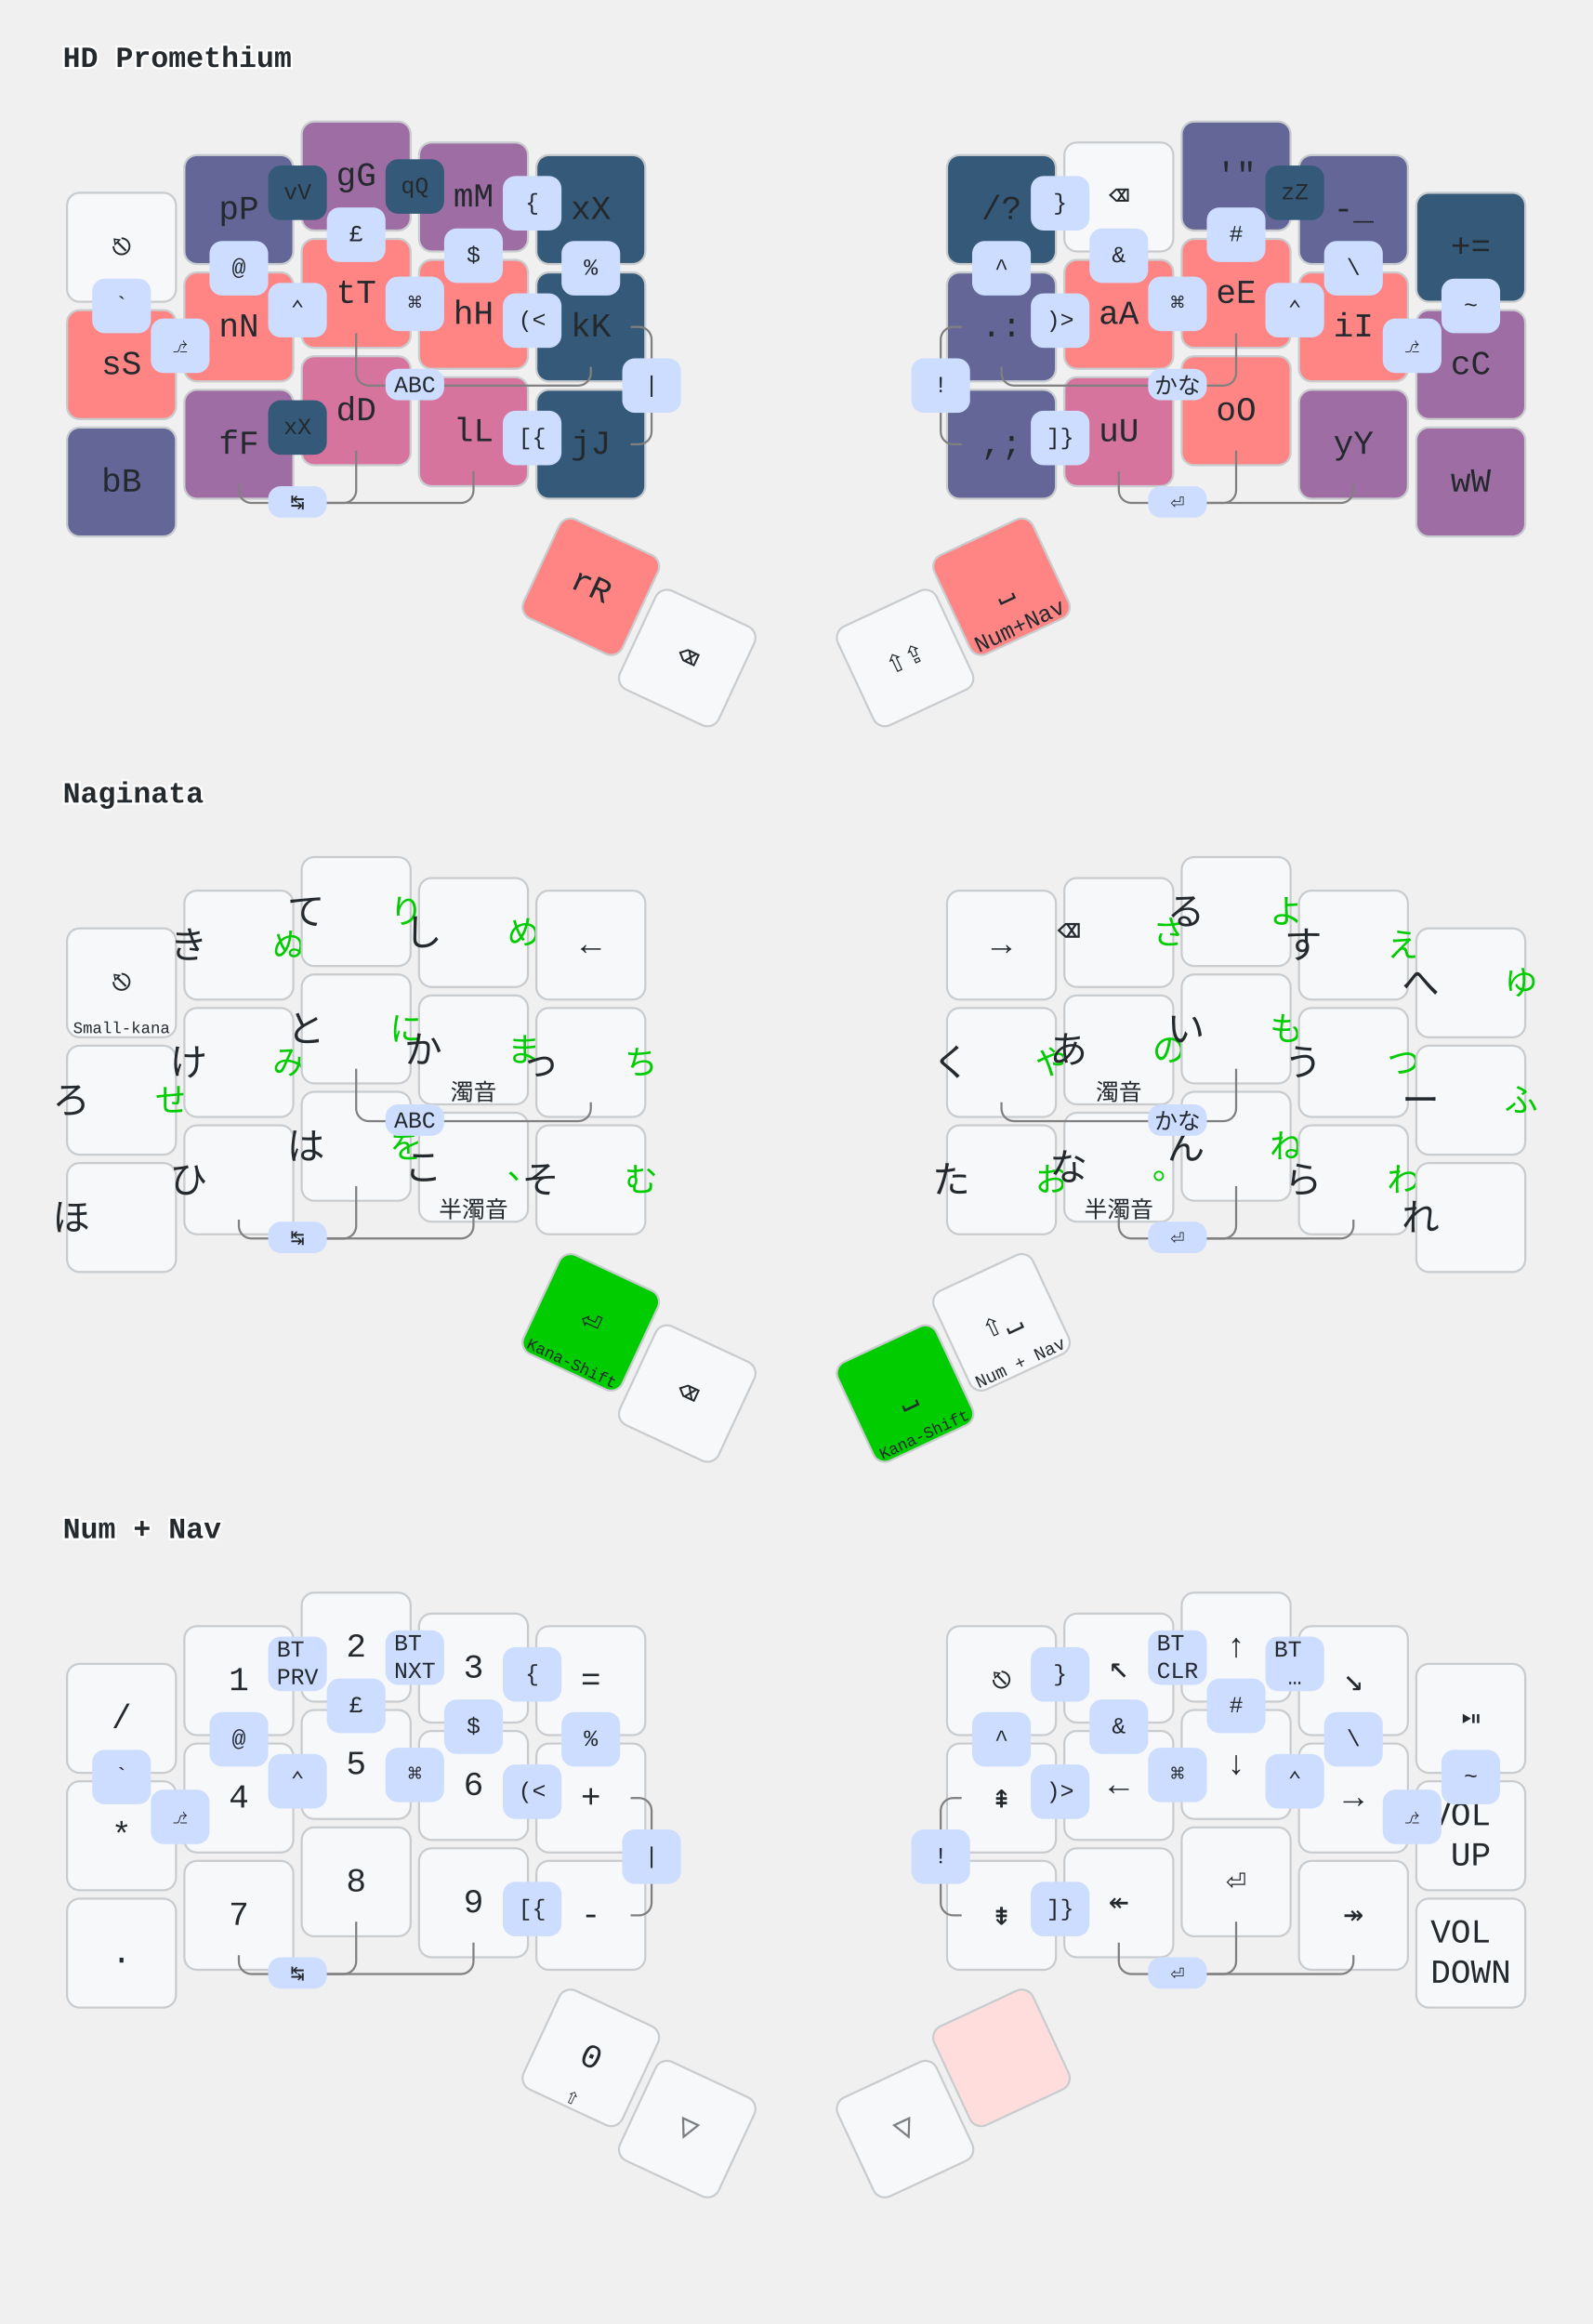
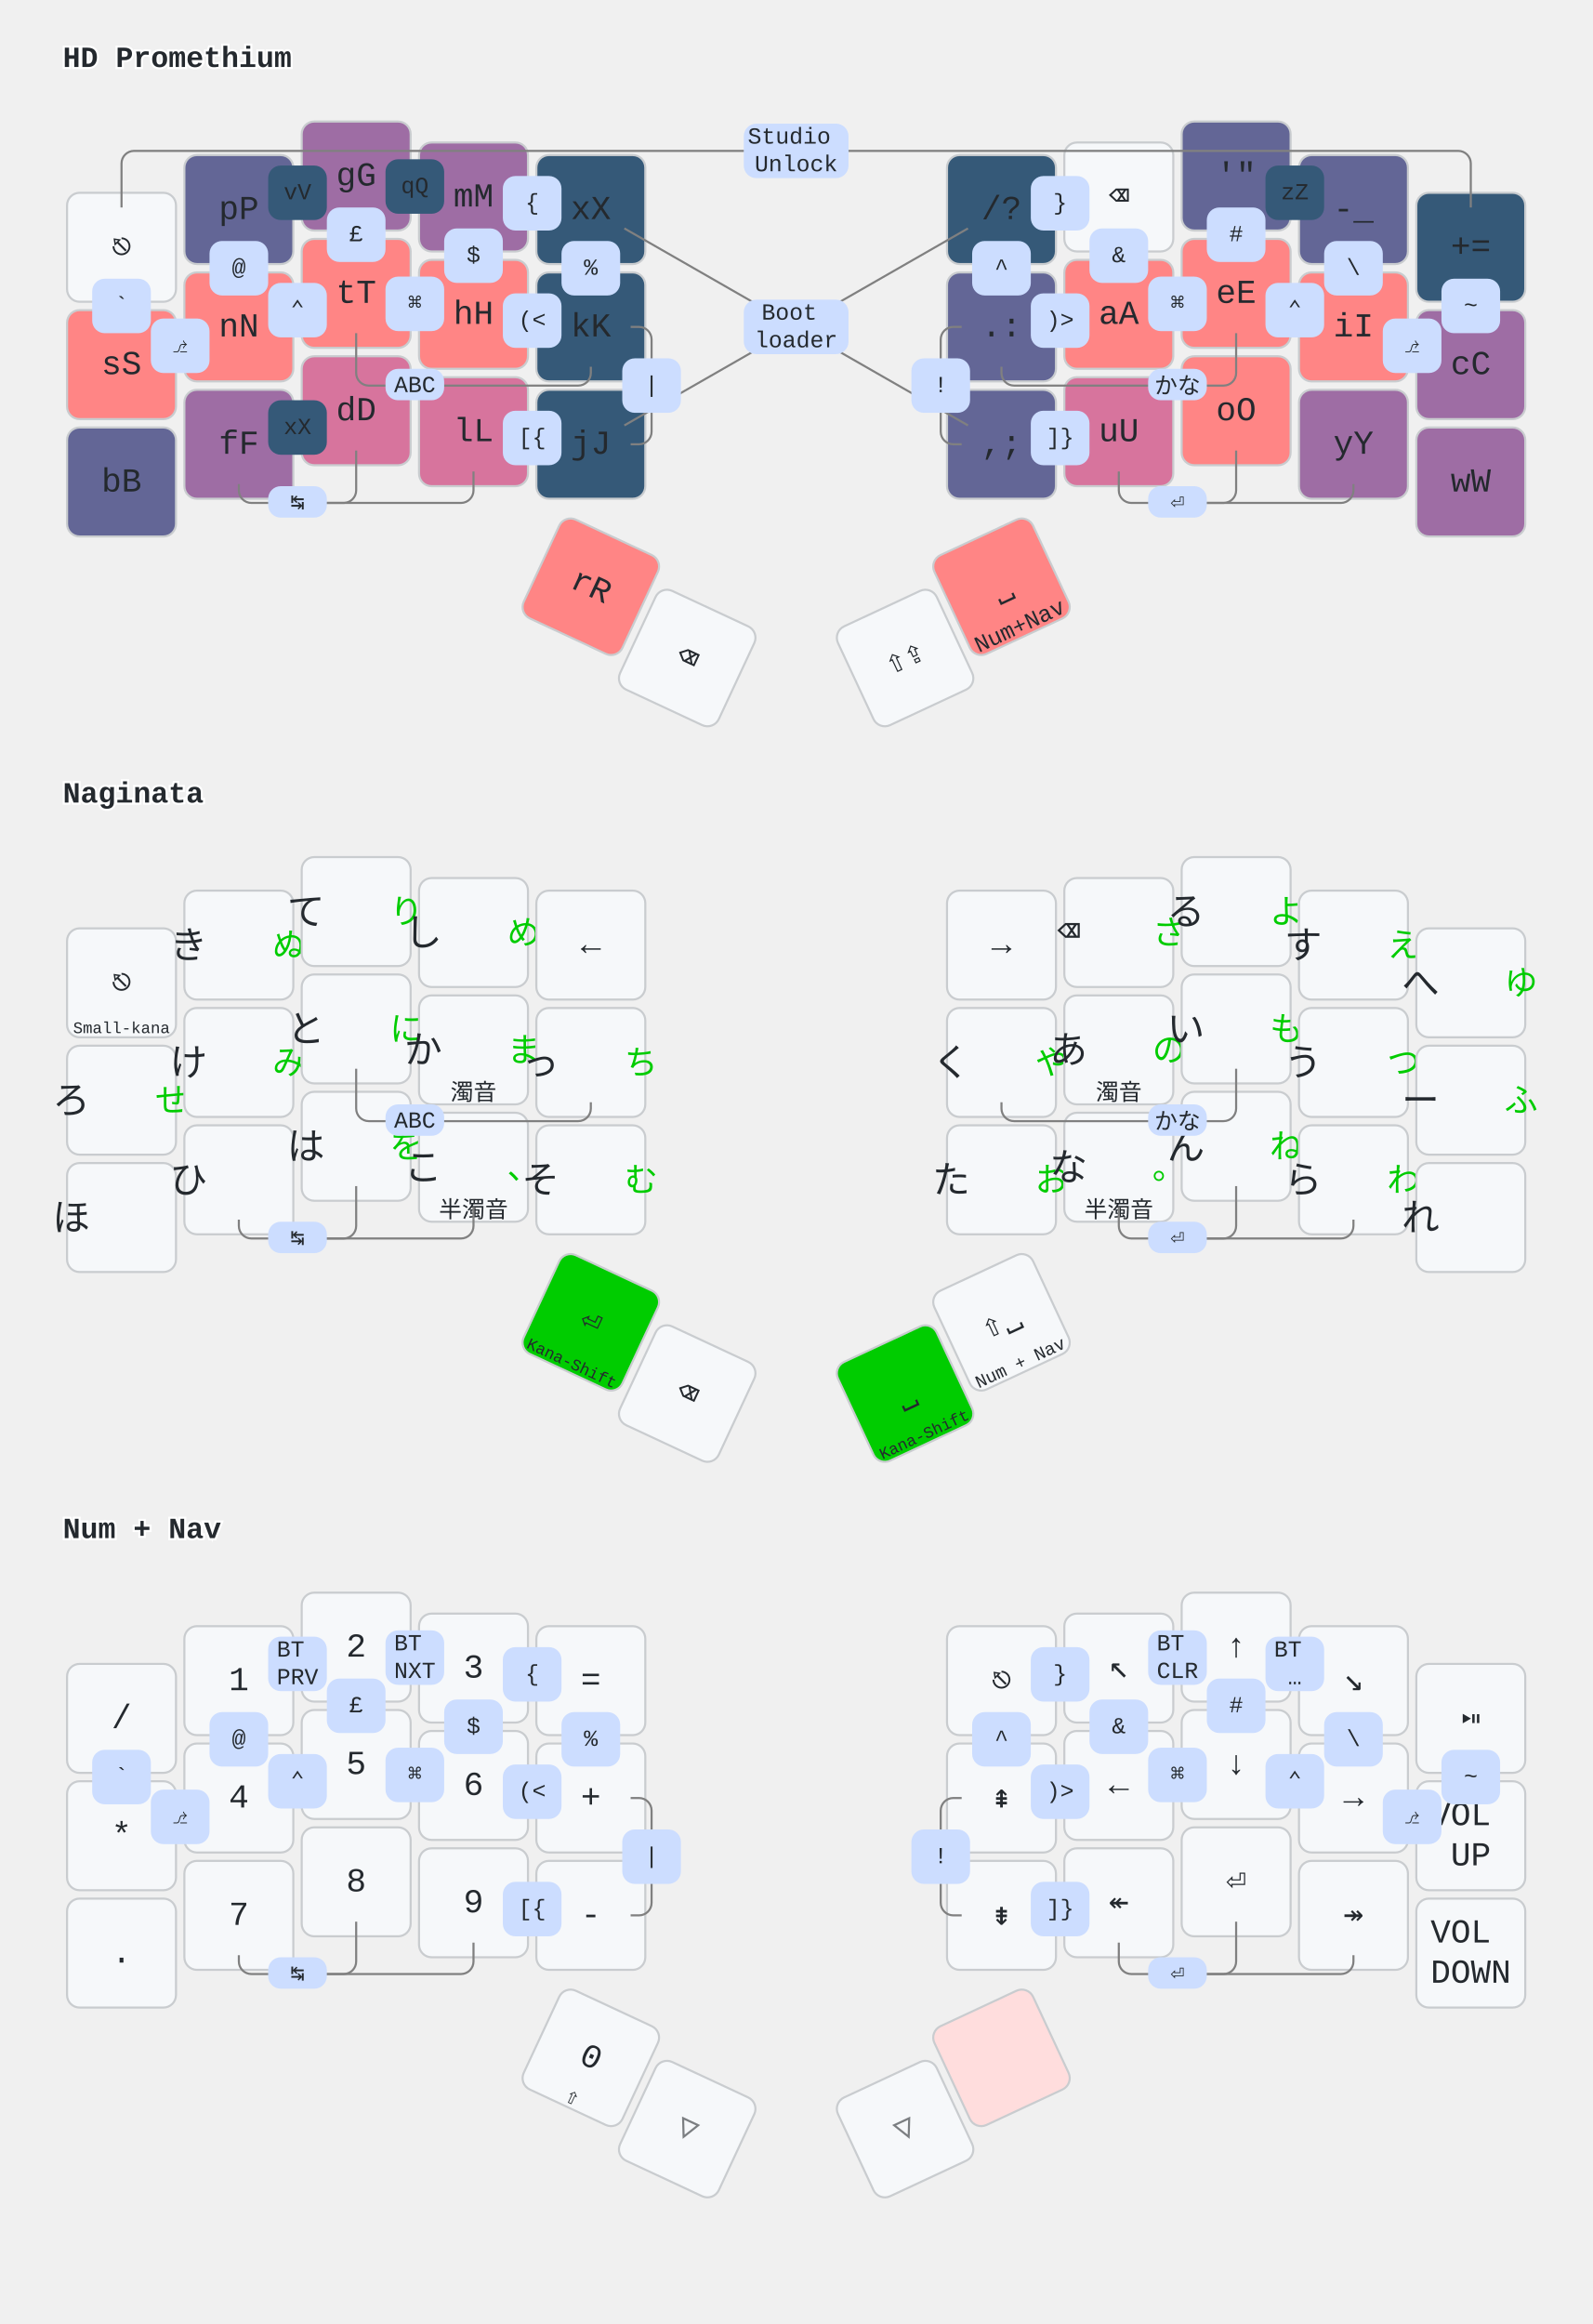
<svg xmlns="http://www.w3.org/2000/svg" width="760" height="1109" viewBox="0 0 760 1109" class="keymap">
  <style>/* inherit to force styles through use tags*/
svg path {
    fill: inherit;
}
/* font and background color specifications */
svg.keymap {
    font-family: SFMono-Regular,Consolas,Liberation Mono,Menlo,monospace;
    font-size: 14px;
    font-kerning: normal;
    text-rendering: optimizeLegibility;
    fill: #24292e;
}

/* default key styling */
rect.key {
    fill: #f6f8fa;
    stroke: #c9cccf;
    stroke-width: 1;
}

/* color accent for combo boxes */
rect.combo {
    fill: #cdf;
}

/* color accent for held keys */
rect.held, rect.combo.held {
    fill: #fdd;
}

/* color accent for ghost (optional) keys */
rect.ghost, rect.combo.ghost {
    stroke-dasharray: 4, 4;
    stroke-width: 2;
}

text {
    text-anchor: middle;
    dominant-baseline: middle;
}

/* styling for layer labels */
text.label {
    font-weight: bold;
    text-anchor: start;
    stroke: white;
    stroke-width: 2;
    paint-order: stroke;
}

text.tap {
    font-size: 16px;
}

/* styling for combo tap, and key hold/shifted label text */
text.combo, text.hold, text.shifted {
    font-size: 11px;
}

text.hold {
    text-anchor: middle;
    dominant-baseline: auto;
}

text.shifted {
    text-anchor: middle;
    dominant-baseline: hanging;
}

/* styling for hold/shifted label text in combo box */
text.combo.hold, text.combo.shifted {
    font-size: 8px;
}

/* lighter symbol for transparent keys */
text.trans {
    fill: #7b7e81;
}

/* styling for combo dendrons */
path.combo {
    stroke-width: 1;
    stroke: gray;
    fill: none;
}

/* Start Tabler Icons Cleanup */
/* cannot use height/width with glyphs */
.icon-tabler &gt; path {
    fill: inherit;
    stroke: inherit;
}
/* hide tabler's default box */
.icon-tabler &gt; path[stroke="none"][fill="none"] {
    visibility: collapse;
}

rect.low {
    fill: #355978;
}
rect.medium-low {
    fill: #636696;
}
rect.medium {
    fill: #9E6DA4;
}
rect.medium-high {
    fill: #D7749D;
}
rect.high {
    fill: #FF8585;
}

/* green styling for Naginata kana-shift */
rect.kshift {
    fill: #00CC00;
}
text.left {
    font-size: 18px;
    translate: 16px 7px;
}
text.right {
    fill: #00CC00;
    font-size: 16px;
    translate: -16px -10px;
}
</style>
  <g transform="translate(30, 0)" class="layer-HD Promethium">
    <text x="0" y="28" class="label" id="HD-Promethium">HD Promethium</text>
    <g transform="translate(0, 56)">
      <g transform="translate(28, 62)" class="key keypos-0">
        <rect rx="6" ry="6" x="-26" y="-26" width="52" height="52" class="key" />
        <text x="0" y="0" class="key tap">⎋</text>
      </g>
      <g transform="translate(84, 44)" class="key medium-low keypos-1">
        <rect rx="6" ry="6" x="-26" y="-26" width="52" height="52" class="key medium-low" />
        <text x="0" y="0" class="key medium-low tap">pP</text>
      </g>
      <g transform="translate(140, 28)" class="key medium keypos-2">
        <rect rx="6" ry="6" x="-26" y="-26" width="52" height="52" class="key medium" />
        <text x="0" y="0" class="key medium tap">gG</text>
      </g>
      <g transform="translate(196, 38)" class="key medium keypos-3">
        <rect rx="6" ry="6" x="-26" y="-26" width="52" height="52" class="key medium" />
        <text x="0" y="0" class="key medium tap">mM</text>
      </g>
      <g transform="translate(252, 44)" class="key low keypos-4">
        <rect rx="6" ry="6" x="-26" y="-26" width="52" height="52" class="key low" />
        <text x="0" y="0" class="key low tap">xX</text>
      </g>
      <g transform="translate(448, 44)" class="key low keypos-5">
        <rect rx="6" ry="6" x="-26" y="-26" width="52" height="52" class="key low" />
        <text x="0" y="0" class="key low tap">/?</text>
      </g>
      <g transform="translate(504, 38)" class="key keypos-6">
        <rect rx="6" ry="6" x="-26" y="-26" width="52" height="52" class="key" />
        <text x="0" y="0" class="key tap">⌫</text>
      </g>
      <g transform="translate(560, 28)" class="key medium-low keypos-7">
        <rect rx="6" ry="6" x="-26" y="-26" width="52" height="52" class="key medium-low" />
        <text x="0" y="0" class="key medium-low tap">'"</text>
      </g>
      <g transform="translate(616, 44)" class="key medium-low keypos-8">
        <rect rx="6" ry="6" x="-26" y="-26" width="52" height="52" class="key medium-low" />
        <text x="0" y="0" class="key medium-low tap">-_</text>
      </g>
      <g transform="translate(672, 62)" class="key low keypos-9">
        <rect rx="6" ry="6" x="-26" y="-26" width="52" height="52" class="key low" />
        <text x="0" y="0" class="key low tap">+=</text>
      </g>
      <g transform="translate(28, 118)" class="key high keypos-10">
        <rect rx="6" ry="6" x="-26" y="-26" width="52" height="52" class="key high" />
        <text x="0" y="0" class="key high tap">sS</text>
      </g>
      <g transform="translate(84, 100)" class="key high keypos-11">
        <rect rx="6" ry="6" x="-26" y="-26" width="52" height="52" class="key high" />
        <text x="0" y="0" class="key high tap">nN</text>
      </g>
      <g transform="translate(140, 84)" class="key high keypos-12">
        <rect rx="6" ry="6" x="-26" y="-26" width="52" height="52" class="key high" />
        <text x="0" y="0" class="key high tap">tT</text>
      </g>
      <g transform="translate(196, 94)" class="key high keypos-13">
        <rect rx="6" ry="6" x="-26" y="-26" width="52" height="52" class="key high" />
        <text x="0" y="0" class="key high tap">hH</text>
      </g>
      <g transform="translate(252, 100)" class="key low keypos-14">
        <rect rx="6" ry="6" x="-26" y="-26" width="52" height="52" class="key low" />
        <text x="0" y="0" class="key low tap">kK</text>
      </g>
      <g transform="translate(448, 100)" class="key medium-low keypos-15">
        <rect rx="6" ry="6" x="-26" y="-26" width="52" height="52" class="key medium-low" />
        <text x="0" y="0" class="key medium-low tap">.:</text>
      </g>
      <g transform="translate(504, 94)" class="key high keypos-16">
        <rect rx="6" ry="6" x="-26" y="-26" width="52" height="52" class="key high" />
        <text x="0" y="0" class="key high tap">aA</text>
      </g>
      <g transform="translate(560, 84)" class="key high keypos-17">
        <rect rx="6" ry="6" x="-26" y="-26" width="52" height="52" class="key high" />
        <text x="0" y="0" class="key high tap">eE</text>
      </g>
      <g transform="translate(616, 100)" class="key high keypos-18">
        <rect rx="6" ry="6" x="-26" y="-26" width="52" height="52" class="key high" />
        <text x="0" y="0" class="key high tap">iI</text>
      </g>
      <g transform="translate(672, 118)" class="key medium keypos-19">
        <rect rx="6" ry="6" x="-26" y="-26" width="52" height="52" class="key medium" />
        <text x="0" y="0" class="key medium tap">cC</text>
      </g>
      <g transform="translate(28, 174)" class="key medium-low keypos-20">
        <rect rx="6" ry="6" x="-26" y="-26" width="52" height="52" class="key medium-low" />
        <text x="0" y="0" class="key medium-low tap">bB</text>
      </g>
      <g transform="translate(84, 156)" class="key medium keypos-21">
        <rect rx="6" ry="6" x="-26" y="-26" width="52" height="52" class="key medium" />
        <text x="0" y="0" class="key medium tap">fF</text>
      </g>
      <g transform="translate(140, 140)" class="key medium-high keypos-22">
        <rect rx="6" ry="6" x="-26" y="-26" width="52" height="52" class="key medium-high" />
        <text x="0" y="0" class="key medium-high tap">dD</text>
      </g>
      <g transform="translate(196, 150)" class="key medium-high keypos-23">
        <rect rx="6" ry="6" x="-26" y="-26" width="52" height="52" class="key medium-high" />
        <text x="0" y="0" class="key medium-high tap">lL</text>
      </g>
      <g transform="translate(252, 156)" class="key low keypos-24">
        <rect rx="6" ry="6" x="-26" y="-26" width="52" height="52" class="key low" />
        <text x="0" y="0" class="key low tap">jJ</text>
      </g>
      <g transform="translate(448, 156)" class="key medium-low keypos-25">
        <rect rx="6" ry="6" x="-26" y="-26" width="52" height="52" class="key medium-low" />
        <text x="0" y="0" class="key medium-low tap">,;</text>
      </g>
      <g transform="translate(504, 150)" class="key medium-high keypos-26">
        <rect rx="6" ry="6" x="-26" y="-26" width="52" height="52" class="key medium-high" />
        <text x="0" y="0" class="key medium-high tap">uU</text>
      </g>
      <g transform="translate(560, 140)" class="key high keypos-27">
        <rect rx="6" ry="6" x="-26" y="-26" width="52" height="52" class="key high" />
        <text x="0" y="0" class="key high tap">oO</text>
      </g>
      <g transform="translate(616, 156)" class="key medium keypos-28">
        <rect rx="6" ry="6" x="-26" y="-26" width="52" height="52" class="key medium" />
        <text x="0" y="0" class="key medium tap">yY</text>
      </g>
      <g transform="translate(672, 174)" class="key medium keypos-29">
        <rect rx="6" ry="6" x="-26" y="-26" width="52" height="52" class="key medium" />
        <text x="0" y="0" class="key medium tap">wW</text>
      </g>
      <g transform="translate(252, 224) rotate(25.0)" class="key high keypos-30">
        <rect rx="6" ry="6" x="-26" y="-26" width="52" height="52" class="key high" />
        <text x="0" y="0" class="key high tap">rR</text>
      </g>
      <g transform="translate(298, 258) rotate(25.0)" class="key keypos-31">
        <rect rx="6" ry="6" x="-26" y="-26" width="52" height="52" class="key" />
        <text x="0" y="0" class="key tap">⌫</text>
      </g>
      <g transform="translate(402, 258) rotate(-25.0)" class="key keypos-32">
        <rect rx="6" ry="6" x="-26" y="-26" width="52" height="52" class="key" />
        <text x="0" y="0" class="key tap">⇧⇪</text>
      </g>
      <g transform="translate(448, 224) rotate(-25.0)" class="key high keypos-33">
        <rect rx="6" ry="6" x="-26" y="-26" width="52" height="52" class="key high" />
        <text x="0" y="0" class="key high tap">⎵</text>
        <text x="0" y="24" class="key high hold">Num+Nav</text>
      </g>
+       <g class="combo combopos-0">
+         <path d="M350,16 h-316 a6.0,6.0 0 0 0 -6.0,6.0 v21" class="combo" />
+         <path d="M350,16 h316 a6.0,6.0 0 0 1 6.0,6.0 v21" class="combo" />
+         <rect rx="6" ry="6" x="325" y="3" width="50" height="26" class="combo" />
+         <text x="350" y="16" class="combo tap">
+           <tspan x="350" dy="-0.6em">Studio</tspan>
+           <tspan x="350" dy="1.2em">Unlock</tspan>
+         </text>
+       </g>
+       <g class="combo combopos-1">
+         <path d="M350,100 l-82,-47" class="combo" />
+         <path d="M350,100 l82,-47" class="combo" />
+         <path d="M350,100 l-82,47" class="combo" />
+         <path d="M350,100 l82,47" class="combo" />
+         <rect rx="6" ry="6" x="325" y="87" width="50" height="26" class="combo" />
+         <text x="350" y="100" class="combo tap">
+           <tspan x="350" dy="-0.6em">Boot</tspan>
+           <tspan x="350" dy="1.2em">loader</tspan>
+         </text>
+       </g>
      <g class="combo combopos-2">
        <path d="M532,128 h-78 a6.0,6.0 0 0 1 -6.0,-6.0 v-3" class="combo" />
        <path d="M532,128 h22 a6.0,6.0 0 0 0 6.0,-6.0 v-19" class="combo" />
        <rect rx="6" ry="6" x="518" y="120" width="28" height="15" class="combo" />
        <text x="532" y="128" class="combo tap">かな</text>
      </g>
      <g class="combo combopos-3">
        <path d="M168,128 h78 a6.0,6.0 0 0 0 6.0,-6.0 v-3" class="combo" />
        <path d="M168,128 h-22 a6.0,6.0 0 0 1 -6.0,-6.0 v-19" class="combo" />
        <rect rx="6" ry="6" x="154" y="120" width="28" height="15" class="combo" />
        <text x="168" y="128" class="combo tap">ABC</text>
      </g>
      <g class="combo combopos-4">
        <path d="M112,184 h78 a6.0,6.0 0 0 0 6.0,-6.0 v-9" class="combo" />
        <path d="M112,184 h22 a6.0,6.0 0 0 0 6.0,-6.0 v-19" class="combo" />
        <path d="M112,184 h-22 a6.0,6.0 0 0 1 -6.0,-6.0 v-3" class="combo" />
        <rect rx="6" ry="6" x="98" y="176" width="28" height="15" class="combo" />
        <text x="112" y="184" class="combo tap">↹</text>
      </g>
      <g class="combo combopos-5">
        <path d="M532,184 h-22 a6.0,6.0 0 0 1 -6.0,-6.0 v-9" class="combo" />
        <path d="M532,184 h22 a6.0,6.0 0 0 0 6.0,-6.0 v-19" class="combo" />
        <path d="M532,184 h78 a6.0,6.0 0 0 0 6.0,-6.0 v-3" class="combo" />
        <rect rx="6" ry="6" x="518" y="176" width="28" height="15" class="combo" />
        <text x="532" y="184" class="combo tap">⏎</text>
      </g>
      <g class="combo combopos-6">
        <rect rx="6" ry="6" x="42" y="96" width="28" height="26" class="combo" />
        <text x="56" y="109" class="combo tap">⎇</text>
      </g>
      <g class="combo combopos-7">
        <rect rx="6" ry="6" x="98" y="79" width="28" height="26" class="combo" />
        <text x="112" y="92" class="combo tap">⌃</text>
      </g>
      <g class="combo combopos-8">
        <rect rx="6" ry="6" x="154" y="76" width="28" height="26" class="combo" />
        <text x="168" y="89" class="combo tap">⌘</text>
      </g>
      <g class="combo combopos-9">
        <rect rx="6" ry="6" x="630" y="96" width="28" height="26" class="combo" />
        <text x="644" y="109" class="combo tap">⎇</text>
      </g>
      <g class="combo combopos-10">
        <rect rx="6" ry="6" x="574" y="79" width="28" height="26" class="combo" />
        <text x="588" y="92" class="combo tap">⌃</text>
      </g>
      <g class="combo combopos-11">
        <rect rx="6" ry="6" x="518" y="76" width="28" height="26" class="combo" />
        <text x="532" y="89" class="combo tap">⌘</text>
      </g>
      <g class="combo low combopos-12">
        <rect rx="6" ry="6" x="154" y="20" width="28" height="26" class="combo low" />
        <text x="168" y="33" class="combo low tap">qQ</text>
      </g>
      <g class="combo low combopos-13">
        <rect rx="6" ry="6" x="574" y="23" width="28" height="26" class="combo low" />
        <text x="588" y="36" class="combo low tap">zZ</text>
      </g>
      <g class="combo low combopos-14">
        <rect rx="6" ry="6" x="98" y="23" width="28" height="26" class="combo low" />
        <text x="112" y="36" class="combo low tap">vV</text>
      </g>
      <g class="combo low combopos-15">
        <rect rx="6" ry="6" x="98" y="135" width="28" height="26" class="combo low" />
        <text x="112" y="148" class="combo low tap">xX</text>
      </g>
      <g class="combo combopos-16">
        <rect rx="6" ry="6" x="14" y="77" width="28" height="26" class="combo" />
        <text x="28" y="90" class="combo tap">`</text>
      </g>
      <g class="combo combopos-17">
        <rect rx="6" ry="6" x="70" y="59" width="28" height="26" class="combo" />
        <text x="84" y="72" class="combo tap">@</text>
      </g>
      <g class="combo combopos-18">
        <rect rx="6" ry="6" x="126" y="43" width="28" height="26" class="combo" />
        <text x="140" y="56" class="combo tap">£</text>
      </g>
      <g class="combo combopos-19">
        <rect rx="6" ry="6" x="182" y="53" width="28" height="26" class="combo" />
        <text x="196" y="66" class="combo tap">$</text>
      </g>
      <g class="combo combopos-20">
        <rect rx="6" ry="6" x="238" y="59" width="28" height="26" class="combo" />
        <text x="252" y="72" class="combo tap">%</text>
      </g>
      <g class="combo combopos-21">
        <path d="M281,128 v-22 a6.0,6.0 0 0 0 -6.0,-6.0 h-4" class="combo" />
        <path d="M281,128 v22 a6.0,6.0 0 0 1 -6.0,6.0 h-4" class="combo" />
        <rect rx="6" ry="6" x="267" y="115" width="28" height="26" class="combo" />
        <text x="281" y="128" class="combo tap">|</text>
      </g>
      <g class="combo combopos-22">
        <path d="M419,128 v-22 a6.0,6.0 0 0 1 6.0,-6.0 h4" class="combo" />
        <path d="M419,128 v22 a6.0,6.0 0 0 0 6.0,6.0 h4" class="combo" />
        <rect rx="6" ry="6" x="405" y="115" width="28" height="26" class="combo" />
        <text x="419" y="128" class="combo tap">!</text>
      </g>
      <g class="combo combopos-23">
        <rect rx="6" ry="6" x="434" y="59" width="28" height="26" class="combo" />
        <text x="448" y="72" class="combo tap">^</text>
      </g>
      <g class="combo combopos-24">
        <rect rx="6" ry="6" x="490" y="53" width="28" height="26" class="combo" />
        <text x="504" y="66" class="combo tap">&amp;</text>
      </g>
      <g class="combo combopos-25">
        <rect rx="6" ry="6" x="546" y="43" width="28" height="26" class="combo" />
        <text x="560" y="56" class="combo tap">#</text>
      </g>
      <g class="combo combopos-26">
        <rect rx="6" ry="6" x="602" y="59" width="28" height="26" class="combo" />
        <text x="616" y="72" class="combo tap">\</text>
      </g>
      <g class="combo combopos-27">
        <rect rx="6" ry="6" x="658" y="77" width="28" height="26" class="combo" />
        <text x="672" y="90" class="combo tap">~</text>
      </g>
      <g class="combo combopos-28">
        <rect rx="6" ry="6" x="210" y="28" width="28" height="26" class="combo" />
        <text x="224" y="41" class="combo tap">{</text>
      </g>
      <g class="combo combopos-29">
        <rect rx="6" ry="6" x="462" y="28" width="28" height="26" class="combo" />
        <text x="476" y="41" class="combo tap">}</text>
      </g>
      <g class="combo combopos-30">
        <rect rx="6" ry="6" x="210" y="84" width="28" height="26" class="combo" />
        <text x="224" y="97" class="combo tap">(&lt;</text>
      </g>
      <g class="combo combopos-31">
        <rect rx="6" ry="6" x="462" y="84" width="28" height="26" class="combo" />
        <text x="476" y="97" class="combo tap">)&gt;</text>
      </g>
      <g class="combo combopos-32">
        <rect rx="6" ry="6" x="210" y="140" width="28" height="26" class="combo" />
        <text x="224" y="153" class="combo tap">[{</text>
      </g>
      <g class="combo combopos-33">
        <rect rx="6" ry="6" x="462" y="140" width="28" height="26" class="combo" />
        <text x="476" y="153" class="combo tap">]}</text>
      </g>
    </g>
  </g>
  <g transform="translate(30, 351)" class="layer-Naginata">
    <text x="0" y="28" class="label" id="Naginata">Naginata</text>
    <g transform="translate(0, 56)">
      <g transform="translate(28, 62)" class="key keypos-0">
        <rect rx="6" ry="6" x="-26" y="-26" width="52" height="52" class="key" />
        <text x="0" y="0" class="key tap">⎋</text>
        <text x="0" y="24" class="key hold">
          <tspan style="font-size: 70%">Small-kana</tspan>
        </text>
      </g>
      <g transform="translate(84, 44)" class="key keypos-1">
        <rect rx="6" ry="6" x="-26" y="-26" width="52" height="52" class="key" />
        <text x="-24" y="0" class="key left">き</text>
        <text x="24" y="0" class="key right">ぬ</text>
      </g>
      <g transform="translate(140, 28)" class="key keypos-2">
        <rect rx="6" ry="6" x="-26" y="-26" width="52" height="52" class="key" />
        <text x="-24" y="0" class="key left">て</text>
        <text x="24" y="0" class="key right">り</text>
      </g>
      <g transform="translate(196, 38)" class="key keypos-3">
        <rect rx="6" ry="6" x="-26" y="-26" width="52" height="52" class="key" />
        <text x="-24" y="0" class="key left">し</text>
        <text x="24" y="0" class="key right">め</text>
      </g>
      <g transform="translate(252, 44)" class="key keypos-4">
        <rect rx="6" ry="6" x="-26" y="-26" width="52" height="52" class="key" />
        <text x="0" y="0" class="key tap">←</text>
      </g>
      <g transform="translate(448, 44)" class="key keypos-5">
        <rect rx="6" ry="6" x="-26" y="-26" width="52" height="52" class="key" />
        <text x="0" y="0" class="key tap">→</text>
      </g>
      <g transform="translate(504, 38)" class="key keypos-6">
        <rect rx="6" ry="6" x="-26" y="-26" width="52" height="52" class="key" />
        <text x="-24" y="0" class="key left">⌫</text>
        <text x="24" y="0" class="key right">さ</text>
      </g>
      <g transform="translate(560, 28)" class="key keypos-7">
        <rect rx="6" ry="6" x="-26" y="-26" width="52" height="52" class="key" />
        <text x="-24" y="0" class="key left">る</text>
        <text x="24" y="0" class="key right">よ</text>
      </g>
      <g transform="translate(616, 44)" class="key keypos-8">
        <rect rx="6" ry="6" x="-26" y="-26" width="52" height="52" class="key" />
        <text x="-24" y="0" class="key left">す</text>
        <text x="24" y="0" class="key right">え</text>
      </g>
      <g transform="translate(672, 62)" class="key keypos-9">
        <rect rx="6" ry="6" x="-26" y="-26" width="52" height="52" class="key" />
        <text x="-24" y="0" class="key left">へ</text>
        <text x="24" y="0" class="key right">ゆ</text>
      </g>
      <g transform="translate(28, 118)" class="key keypos-10">
        <rect rx="6" ry="6" x="-26" y="-26" width="52" height="52" class="key" />
        <text x="-24" y="0" class="key left">ろ</text>
        <text x="24" y="0" class="key right">せ</text>
      </g>
      <g transform="translate(84, 100)" class="key keypos-11">
        <rect rx="6" ry="6" x="-26" y="-26" width="52" height="52" class="key" />
        <text x="-24" y="0" class="key left">け</text>
        <text x="24" y="0" class="key right">み</text>
      </g>
      <g transform="translate(140, 84)" class="key keypos-12">
        <rect rx="6" ry="6" x="-26" y="-26" width="52" height="52" class="key" />
        <text x="-24" y="0" class="key left">と</text>
        <text x="24" y="0" class="key right">に</text>
      </g>
      <g transform="translate(196, 94)" class="key keypos-13">
        <rect rx="6" ry="6" x="-26" y="-26" width="52" height="52" class="key" />
        <text x="0" y="24" class="key hold">濁音</text>
        <text x="-24" y="0" class="key left">か</text>
        <text x="24" y="0" class="key right">ま</text>
      </g>
      <g transform="translate(252, 100)" class="key keypos-14">
        <rect rx="6" ry="6" x="-26" y="-26" width="52" height="52" class="key" />
        <text x="-24" y="0" class="key left">っ</text>
        <text x="24" y="0" class="key right">ち</text>
      </g>
      <g transform="translate(448, 100)" class="key keypos-15">
        <rect rx="6" ry="6" x="-26" y="-26" width="52" height="52" class="key" />
        <text x="-24" y="0" class="key left">く</text>
        <text x="24" y="0" class="key right">や</text>
      </g>
      <g transform="translate(504, 94)" class="key keypos-16">
        <rect rx="6" ry="6" x="-26" y="-26" width="52" height="52" class="key" />
        <text x="0" y="24" class="key hold">濁音</text>
        <text x="-24" y="0" class="key left">あ</text>
        <text x="24" y="0" class="key right">の</text>
      </g>
      <g transform="translate(560, 84)" class="key keypos-17">
        <rect rx="6" ry="6" x="-26" y="-26" width="52" height="52" class="key" />
        <text x="-24" y="0" class="key left">い</text>
        <text x="24" y="0" class="key right">も</text>
      </g>
      <g transform="translate(616, 100)" class="key keypos-18">
        <rect rx="6" ry="6" x="-26" y="-26" width="52" height="52" class="key" />
        <text x="-24" y="0" class="key left">う</text>
        <text x="24" y="0" class="key right">つ</text>
      </g>
      <g transform="translate(672, 118)" class="key keypos-19">
        <rect rx="6" ry="6" x="-26" y="-26" width="52" height="52" class="key" />
        <text x="-24" y="0" class="key left">ー</text>
        <text x="24" y="0" class="key right">ふ</text>
      </g>
      <g transform="translate(28, 174)" class="key keypos-20">
        <rect rx="6" ry="6" x="-26" y="-26" width="52" height="52" class="key" />
        <text x="-24" y="0" class="key left">ほ</text>
      </g>
      <g transform="translate(84, 156)" class="key keypos-21">
        <rect rx="6" ry="6" x="-26" y="-26" width="52" height="52" class="key" />
        <text x="-24" y="0" class="key left">ひ</text>
      </g>
      <g transform="translate(140, 140)" class="key keypos-22">
        <rect rx="6" ry="6" x="-26" y="-26" width="52" height="52" class="key" />
        <text x="-24" y="0" class="key left">は</text>
        <text x="24" y="0" class="key right">を</text>
      </g>
      <g transform="translate(196, 150)" class="key keypos-23">
        <rect rx="6" ry="6" x="-26" y="-26" width="52" height="52" class="key" />
        <text x="0" y="24" class="key hold">半濁音</text>
        <text x="-24" y="0" class="key left">こ</text>
        <text x="24" y="0" class="key right">、</text>
      </g>
      <g transform="translate(252, 156)" class="key keypos-24">
        <rect rx="6" ry="6" x="-26" y="-26" width="52" height="52" class="key" />
        <text x="-24" y="0" class="key left">そ</text>
        <text x="24" y="0" class="key right">む</text>
      </g>
      <g transform="translate(448, 156)" class="key keypos-25">
        <rect rx="6" ry="6" x="-26" y="-26" width="52" height="52" class="key" />
        <text x="-24" y="0" class="key left">た</text>
        <text x="24" y="0" class="key right">お</text>
      </g>
      <g transform="translate(504, 150)" class="key keypos-26">
        <rect rx="6" ry="6" x="-26" y="-26" width="52" height="52" class="key" />
        <text x="0" y="24" class="key hold">半濁音</text>
        <text x="-24" y="0" class="key left">な</text>
        <text x="24" y="0" class="key right">。</text>
      </g>
      <g transform="translate(560, 140)" class="key keypos-27">
        <rect rx="6" ry="6" x="-26" y="-26" width="52" height="52" class="key" />
        <text x="-24" y="0" class="key left">ん</text>
        <text x="24" y="0" class="key right">ね</text>
      </g>
      <g transform="translate(616, 156)" class="key keypos-28">
        <rect rx="6" ry="6" x="-26" y="-26" width="52" height="52" class="key" />
        <text x="-24" y="0" class="key left">ら</text>
        <text x="24" y="0" class="key right">わ</text>
      </g>
      <g transform="translate(672, 174)" class="key keypos-29">
        <rect rx="6" ry="6" x="-26" y="-26" width="52" height="52" class="key" />
        <text x="-24" y="0" class="key left">れ</text>
      </g>
      <g transform="translate(252, 224) rotate(25.0)" class="key kshift keypos-30">
        <rect rx="6" ry="6" x="-26" y="-26" width="52" height="52" class="key kshift" />
        <text x="0" y="0" class="key kshift tap">⏎</text>
        <text x="0" y="24" class="key kshift hold">
          <tspan style="font-size: 70%">Kana-Shift</tspan>
        </text>
      </g>
      <g transform="translate(298, 258) rotate(25.0)" class="key keypos-31">
        <rect rx="6" ry="6" x="-26" y="-26" width="52" height="52" class="key" />
        <text x="0" y="0" class="key tap">⌫</text>
      </g>
      <g transform="translate(402, 258) rotate(-25.0)" class="key kshift keypos-32">
        <rect rx="6" ry="6" x="-26" y="-26" width="52" height="52" class="key kshift" />
        <text x="0" y="0" class="key kshift tap">⎵</text>
        <text x="0" y="24" class="key kshift hold">
          <tspan style="font-size: 70%">Kana-Shift</tspan>
        </text>
      </g>
      <g transform="translate(448, 224) rotate(-25.0)" class="key keypos-33">
        <rect rx="6" ry="6" x="-26" y="-26" width="52" height="52" class="key" />
        <text x="0" y="0" class="key tap">⇧⎵</text>
        <a href="#Num--Nav">
          <text x="0" y="24" class="key hold layer-activator">
            <tspan style="font-size: 78%">Num + Nav</tspan>
          </text>
        </a>
      </g>
      <g class="combo combopos-0">
        <path d="M532,128 h-78 a6.0,6.0 0 0 1 -6.0,-6.0 v-3" class="combo" />
        <path d="M532,128 h22 a6.0,6.0 0 0 0 6.0,-6.0 v-19" class="combo" />
        <rect rx="6" ry="6" x="518" y="120" width="28" height="15" class="combo" />
        <text x="532" y="128" class="combo tap">かな</text>
      </g>
      <g class="combo combopos-1">
        <path d="M168,128 h78 a6.0,6.0 0 0 0 6.0,-6.0 v-3" class="combo" />
        <path d="M168,128 h-22 a6.0,6.0 0 0 1 -6.0,-6.0 v-19" class="combo" />
        <rect rx="6" ry="6" x="154" y="120" width="28" height="15" class="combo" />
        <text x="168" y="128" class="combo tap">ABC</text>
      </g>
      <g class="combo combopos-2">
        <path d="M112,184 h78 a6.0,6.0 0 0 0 6.0,-6.0 v-9" class="combo" />
        <path d="M112,184 h22 a6.0,6.0 0 0 0 6.0,-6.0 v-19" class="combo" />
        <path d="M112,184 h-22 a6.0,6.0 0 0 1 -6.0,-6.0 v-3" class="combo" />
        <rect rx="6" ry="6" x="98" y="176" width="28" height="15" class="combo" />
        <text x="112" y="184" class="combo tap">↹</text>
      </g>
      <g class="combo combopos-3">
        <path d="M532,184 h-22 a6.0,6.0 0 0 1 -6.0,-6.0 v-9" class="combo" />
        <path d="M532,184 h22 a6.0,6.0 0 0 0 6.0,-6.0 v-19" class="combo" />
        <path d="M532,184 h78 a6.0,6.0 0 0 0 6.0,-6.0 v-3" class="combo" />
        <rect rx="6" ry="6" x="518" y="176" width="28" height="15" class="combo" />
        <text x="532" y="184" class="combo tap">⏎</text>
      </g>
    </g>
  </g>
  <g transform="translate(30, 702)" class="layer-Num + Nav">
    <text x="0" y="28" class="label" id="Num--Nav">Num + Nav</text>
    <g transform="translate(0, 56)">
      <g transform="translate(28, 62)" class="key keypos-0">
        <rect rx="6" ry="6" x="-26" y="-26" width="52" height="52" class="key" />
        <text x="0" y="0" class="key tap">/</text>
      </g>
      <g transform="translate(84, 44)" class="key keypos-1">
        <rect rx="6" ry="6" x="-26" y="-26" width="52" height="52" class="key" />
        <text x="0" y="0" class="key tap">1</text>
      </g>
      <g transform="translate(140, 28)" class="key keypos-2">
        <rect rx="6" ry="6" x="-26" y="-26" width="52" height="52" class="key" />
        <text x="0" y="0" class="key tap">2</text>
      </g>
      <g transform="translate(196, 38)" class="key keypos-3">
        <rect rx="6" ry="6" x="-26" y="-26" width="52" height="52" class="key" />
        <text x="0" y="0" class="key tap">3</text>
      </g>
      <g transform="translate(252, 44)" class="key keypos-4">
        <rect rx="6" ry="6" x="-26" y="-26" width="52" height="52" class="key" />
        <text x="0" y="0" class="key tap">=</text>
      </g>
      <g transform="translate(448, 44)" class="key keypos-5">
        <rect rx="6" ry="6" x="-26" y="-26" width="52" height="52" class="key" />
        <text x="0" y="0" class="key tap">⎋</text>
      </g>
      <g transform="translate(504, 38)" class="key keypos-6">
        <rect rx="6" ry="6" x="-26" y="-26" width="52" height="52" class="key" />
        <text x="0" y="0" class="key tap">↖</text>
      </g>
      <g transform="translate(560, 28)" class="key keypos-7">
        <rect rx="6" ry="6" x="-26" y="-26" width="52" height="52" class="key" />
        <text x="0" y="0" class="key tap">↑</text>
      </g>
      <g transform="translate(616, 44)" class="key keypos-8">
        <rect rx="6" ry="6" x="-26" y="-26" width="52" height="52" class="key" />
        <text x="0" y="0" class="key tap">↘</text>
      </g>
      <g transform="translate(672, 62)" class="key keypos-9">
        <rect rx="6" ry="6" x="-26" y="-26" width="52" height="52" class="key" />
        <text x="0" y="0" class="key tap">⏯</text>
      </g>
      <g transform="translate(28, 118)" class="key keypos-10">
        <rect rx="6" ry="6" x="-26" y="-26" width="52" height="52" class="key" />
        <text x="0" y="0" class="key tap">*</text>
      </g>
      <g transform="translate(84, 100)" class="key keypos-11">
        <rect rx="6" ry="6" x="-26" y="-26" width="52" height="52" class="key" />
        <text x="0" y="0" class="key tap">4</text>
      </g>
      <g transform="translate(140, 84)" class="key keypos-12">
        <rect rx="6" ry="6" x="-26" y="-26" width="52" height="52" class="key" />
        <text x="0" y="0" class="key tap">5</text>
      </g>
      <g transform="translate(196, 94)" class="key keypos-13">
        <rect rx="6" ry="6" x="-26" y="-26" width="52" height="52" class="key" />
        <text x="0" y="0" class="key tap">6</text>
      </g>
      <g transform="translate(252, 100)" class="key keypos-14">
        <rect rx="6" ry="6" x="-26" y="-26" width="52" height="52" class="key" />
        <text x="0" y="0" class="key tap">+</text>
      </g>
      <g transform="translate(448, 100)" class="key keypos-15">
        <rect rx="6" ry="6" x="-26" y="-26" width="52" height="52" class="key" />
        <text x="0" y="0" class="key tap">⇞</text>
      </g>
      <g transform="translate(504, 94)" class="key keypos-16">
        <rect rx="6" ry="6" x="-26" y="-26" width="52" height="52" class="key" />
        <text x="0" y="0" class="key tap">←</text>
      </g>
      <g transform="translate(560, 84)" class="key keypos-17">
        <rect rx="6" ry="6" x="-26" y="-26" width="52" height="52" class="key" />
        <text x="0" y="0" class="key tap">↓</text>
      </g>
      <g transform="translate(616, 100)" class="key keypos-18">
        <rect rx="6" ry="6" x="-26" y="-26" width="52" height="52" class="key" />
        <text x="0" y="0" class="key tap">→</text>
      </g>
      <g transform="translate(672, 118)" class="key keypos-19">
        <rect rx="6" ry="6" x="-26" y="-26" width="52" height="52" class="key" />
        <text x="0" y="0" class="key tap">
          <tspan x="0" dy="-0.6em">VOL</tspan>
          <tspan x="0" dy="1.2em">UP</tspan>
        </text>
      </g>
      <g transform="translate(28, 174)" class="key keypos-20">
        <rect rx="6" ry="6" x="-26" y="-26" width="52" height="52" class="key" />
        <text x="0" y="0" class="key tap">.</text>
      </g>
      <g transform="translate(84, 156)" class="key keypos-21">
        <rect rx="6" ry="6" x="-26" y="-26" width="52" height="52" class="key" />
        <text x="0" y="0" class="key tap">7</text>
      </g>
      <g transform="translate(140, 140)" class="key keypos-22">
        <rect rx="6" ry="6" x="-26" y="-26" width="52" height="52" class="key" />
        <text x="0" y="0" class="key tap">8</text>
      </g>
      <g transform="translate(196, 150)" class="key keypos-23">
        <rect rx="6" ry="6" x="-26" y="-26" width="52" height="52" class="key" />
        <text x="0" y="0" class="key tap">9</text>
      </g>
      <g transform="translate(252, 156)" class="key keypos-24">
        <rect rx="6" ry="6" x="-26" y="-26" width="52" height="52" class="key" />
        <text x="0" y="0" class="key tap">-</text>
      </g>
      <g transform="translate(448, 156)" class="key keypos-25">
        <rect rx="6" ry="6" x="-26" y="-26" width="52" height="52" class="key" />
        <text x="0" y="0" class="key tap">⇟</text>
      </g>
      <g transform="translate(504, 150)" class="key keypos-26">
        <rect rx="6" ry="6" x="-26" y="-26" width="52" height="52" class="key" />
        <text x="0" y="0" class="key tap">↞</text>
      </g>
      <g transform="translate(560, 140)" class="key keypos-27">
        <rect rx="6" ry="6" x="-26" y="-26" width="52" height="52" class="key" />
        <text x="0" y="0" class="key tap">⏎</text>
      </g>
      <g transform="translate(616, 156)" class="key keypos-28">
        <rect rx="6" ry="6" x="-26" y="-26" width="52" height="52" class="key" />
        <text x="0" y="0" class="key tap">↠</text>
      </g>
      <g transform="translate(672, 174)" class="key keypos-29">
        <rect rx="6" ry="6" x="-26" y="-26" width="52" height="52" class="key" />
        <text x="0" y="0" class="key tap">
          <tspan x="0" dy="-0.6em">VOL</tspan>
          <tspan x="0" dy="1.2em">DOWN</tspan>
        </text>
      </g>
      <g transform="translate(252, 224) rotate(25.0)" class="key keypos-30">
        <rect rx="6" ry="6" x="-26" y="-26" width="52" height="52" class="key" />
        <text x="0" y="0" class="key tap">0</text>
        <text x="0" y="24" class="key hold">⇧</text>
      </g>
      <g transform="translate(298, 258) rotate(25.0)" class="key trans keypos-31">
        <rect rx="6" ry="6" x="-26" y="-26" width="52" height="52" class="key trans" />
        <text x="0" y="0" class="key trans tap">▽</text>
      </g>
      <g transform="translate(402, 258) rotate(-25.0)" class="key trans keypos-32">
        <rect rx="6" ry="6" x="-26" y="-26" width="52" height="52" class="key trans" />
        <text x="0" y="0" class="key trans tap">▽</text>
      </g>
      <g transform="translate(448, 224) rotate(-25.0)" class="key held keypos-33">
        <rect rx="6" ry="6" x="-26" y="-26" width="52" height="52" class="key held" />
      </g>
      <g class="combo combopos-0">
        <path d="M112,184 h78 a6.0,6.0 0 0 0 6.0,-6.0 v-9" class="combo" />
        <path d="M112,184 h22 a6.0,6.0 0 0 0 6.0,-6.0 v-19" class="combo" />
        <path d="M112,184 h-22 a6.0,6.0 0 0 1 -6.0,-6.0 v-3" class="combo" />
        <rect rx="6" ry="6" x="98" y="176" width="28" height="15" class="combo" />
        <text x="112" y="184" class="combo tap">↹</text>
      </g>
      <g class="combo combopos-1">
        <path d="M532,184 h-22 a6.0,6.0 0 0 1 -6.0,-6.0 v-9" class="combo" />
        <path d="M532,184 h22 a6.0,6.0 0 0 0 6.0,-6.0 v-19" class="combo" />
        <path d="M532,184 h78 a6.0,6.0 0 0 0 6.0,-6.0 v-3" class="combo" />
        <rect rx="6" ry="6" x="518" y="176" width="28" height="15" class="combo" />
        <text x="532" y="184" class="combo tap">⏎</text>
      </g>
      <g class="combo combopos-2">
        <rect rx="6" ry="6" x="42" y="96" width="28" height="26" class="combo" />
        <text x="56" y="109" class="combo tap">⎇</text>
      </g>
      <g class="combo combopos-3">
        <rect rx="6" ry="6" x="98" y="79" width="28" height="26" class="combo" />
        <text x="112" y="92" class="combo tap">⌃</text>
      </g>
      <g class="combo combopos-4">
        <rect rx="6" ry="6" x="154" y="76" width="28" height="26" class="combo" />
        <text x="168" y="89" class="combo tap">⌘</text>
      </g>
      <g class="combo combopos-5">
        <rect rx="6" ry="6" x="630" y="96" width="28" height="26" class="combo" />
        <text x="644" y="109" class="combo tap">⎇</text>
      </g>
      <g class="combo combopos-6">
        <rect rx="6" ry="6" x="574" y="79" width="28" height="26" class="combo" />
        <text x="588" y="92" class="combo tap">⌃</text>
      </g>
      <g class="combo combopos-7">
        <rect rx="6" ry="6" x="518" y="76" width="28" height="26" class="combo" />
        <text x="532" y="89" class="combo tap">⌘</text>
      </g>
      <g class="combo combopos-8">
        <rect rx="6" ry="6" x="14" y="77" width="28" height="26" class="combo" />
        <text x="28" y="90" class="combo tap">`</text>
      </g>
      <g class="combo combopos-9">
        <rect rx="6" ry="6" x="70" y="59" width="28" height="26" class="combo" />
        <text x="84" y="72" class="combo tap">@</text>
      </g>
      <g class="combo combopos-10">
        <rect rx="6" ry="6" x="126" y="43" width="28" height="26" class="combo" />
        <text x="140" y="56" class="combo tap">£</text>
      </g>
      <g class="combo combopos-11">
        <rect rx="6" ry="6" x="182" y="53" width="28" height="26" class="combo" />
        <text x="196" y="66" class="combo tap">$</text>
      </g>
      <g class="combo combopos-12">
        <rect rx="6" ry="6" x="238" y="59" width="28" height="26" class="combo" />
        <text x="252" y="72" class="combo tap">%</text>
      </g>
      <g class="combo combopos-13">
        <path d="M281,128 v-22 a6.0,6.0 0 0 0 -6.0,-6.0 h-4" class="combo" />
        <path d="M281,128 v22 a6.0,6.0 0 0 1 -6.0,6.0 h-4" class="combo" />
        <rect rx="6" ry="6" x="267" y="115" width="28" height="26" class="combo" />
        <text x="281" y="128" class="combo tap">|</text>
      </g>
      <g class="combo combopos-14">
        <path d="M419,128 v-22 a6.0,6.0 0 0 1 6.0,-6.0 h4" class="combo" />
        <path d="M419,128 v22 a6.0,6.0 0 0 0 6.0,6.0 h4" class="combo" />
        <rect rx="6" ry="6" x="405" y="115" width="28" height="26" class="combo" />
        <text x="419" y="128" class="combo tap">!</text>
      </g>
      <g class="combo combopos-15">
        <rect rx="6" ry="6" x="434" y="59" width="28" height="26" class="combo" />
        <text x="448" y="72" class="combo tap">^</text>
      </g>
      <g class="combo combopos-16">
        <rect rx="6" ry="6" x="490" y="53" width="28" height="26" class="combo" />
        <text x="504" y="66" class="combo tap">&amp;</text>
      </g>
      <g class="combo combopos-17">
        <rect rx="6" ry="6" x="546" y="43" width="28" height="26" class="combo" />
        <text x="560" y="56" class="combo tap">#</text>
      </g>
      <g class="combo combopos-18">
        <rect rx="6" ry="6" x="602" y="59" width="28" height="26" class="combo" />
        <text x="616" y="72" class="combo tap">\</text>
      </g>
      <g class="combo combopos-19">
        <rect rx="6" ry="6" x="658" y="77" width="28" height="26" class="combo" />
        <text x="672" y="90" class="combo tap">~</text>
      </g>
      <g class="combo combopos-20">
        <rect rx="6" ry="6" x="210" y="28" width="28" height="26" class="combo" />
        <text x="224" y="41" class="combo tap">{</text>
      </g>
      <g class="combo combopos-21">
        <rect rx="6" ry="6" x="462" y="28" width="28" height="26" class="combo" />
        <text x="476" y="41" class="combo tap">}</text>
      </g>
      <g class="combo combopos-22">
        <rect rx="6" ry="6" x="210" y="84" width="28" height="26" class="combo" />
        <text x="224" y="97" class="combo tap">(&lt;</text>
      </g>
      <g class="combo combopos-23">
        <rect rx="6" ry="6" x="462" y="84" width="28" height="26" class="combo" />
        <text x="476" y="97" class="combo tap">)&gt;</text>
      </g>
      <g class="combo combopos-24">
        <rect rx="6" ry="6" x="210" y="140" width="28" height="26" class="combo" />
        <text x="224" y="153" class="combo tap">[{</text>
      </g>
      <g class="combo combopos-25">
        <rect rx="6" ry="6" x="462" y="140" width="28" height="26" class="combo" />
        <text x="476" y="153" class="combo tap">]}</text>
      </g>
      <g class="combo combopos-26">
        <rect rx="6" ry="6" x="98" y="23" width="28" height="26" class="combo" />
        <text x="112" y="36" class="combo tap">
          <tspan x="112" dy="-0.6em">BT</tspan>
          <tspan x="112" dy="1.2em">PRV</tspan>
        </text>
      </g>
      <g class="combo combopos-27">
        <rect rx="6" ry="6" x="154" y="20" width="28" height="26" class="combo" />
        <text x="168" y="33" class="combo tap">
          <tspan x="168" dy="-0.6em">BT</tspan>
          <tspan x="168" dy="1.2em">NXT</tspan>
        </text>
      </g>
      <g class="combo combopos-28">
        <rect rx="6" ry="6" x="518" y="20" width="28" height="26" class="combo" />
        <text x="532" y="33" class="combo tap">
          <tspan x="532" dy="-0.6em">BT</tspan>
          <tspan x="532" dy="1.2em">CLR</tspan>
        </text>
      </g>
      <g class="combo combopos-29">
        <rect rx="6" ry="6" x="574" y="23" width="28" height="26" class="combo" />
        <text x="588" y="36" class="combo tap">
          <tspan x="588" dy="-0.6em">BT</tspan>
          <tspan x="588" dy="1.2em">…</tspan>
        </text>
      </g>
    </g>
  </g>
</svg>
